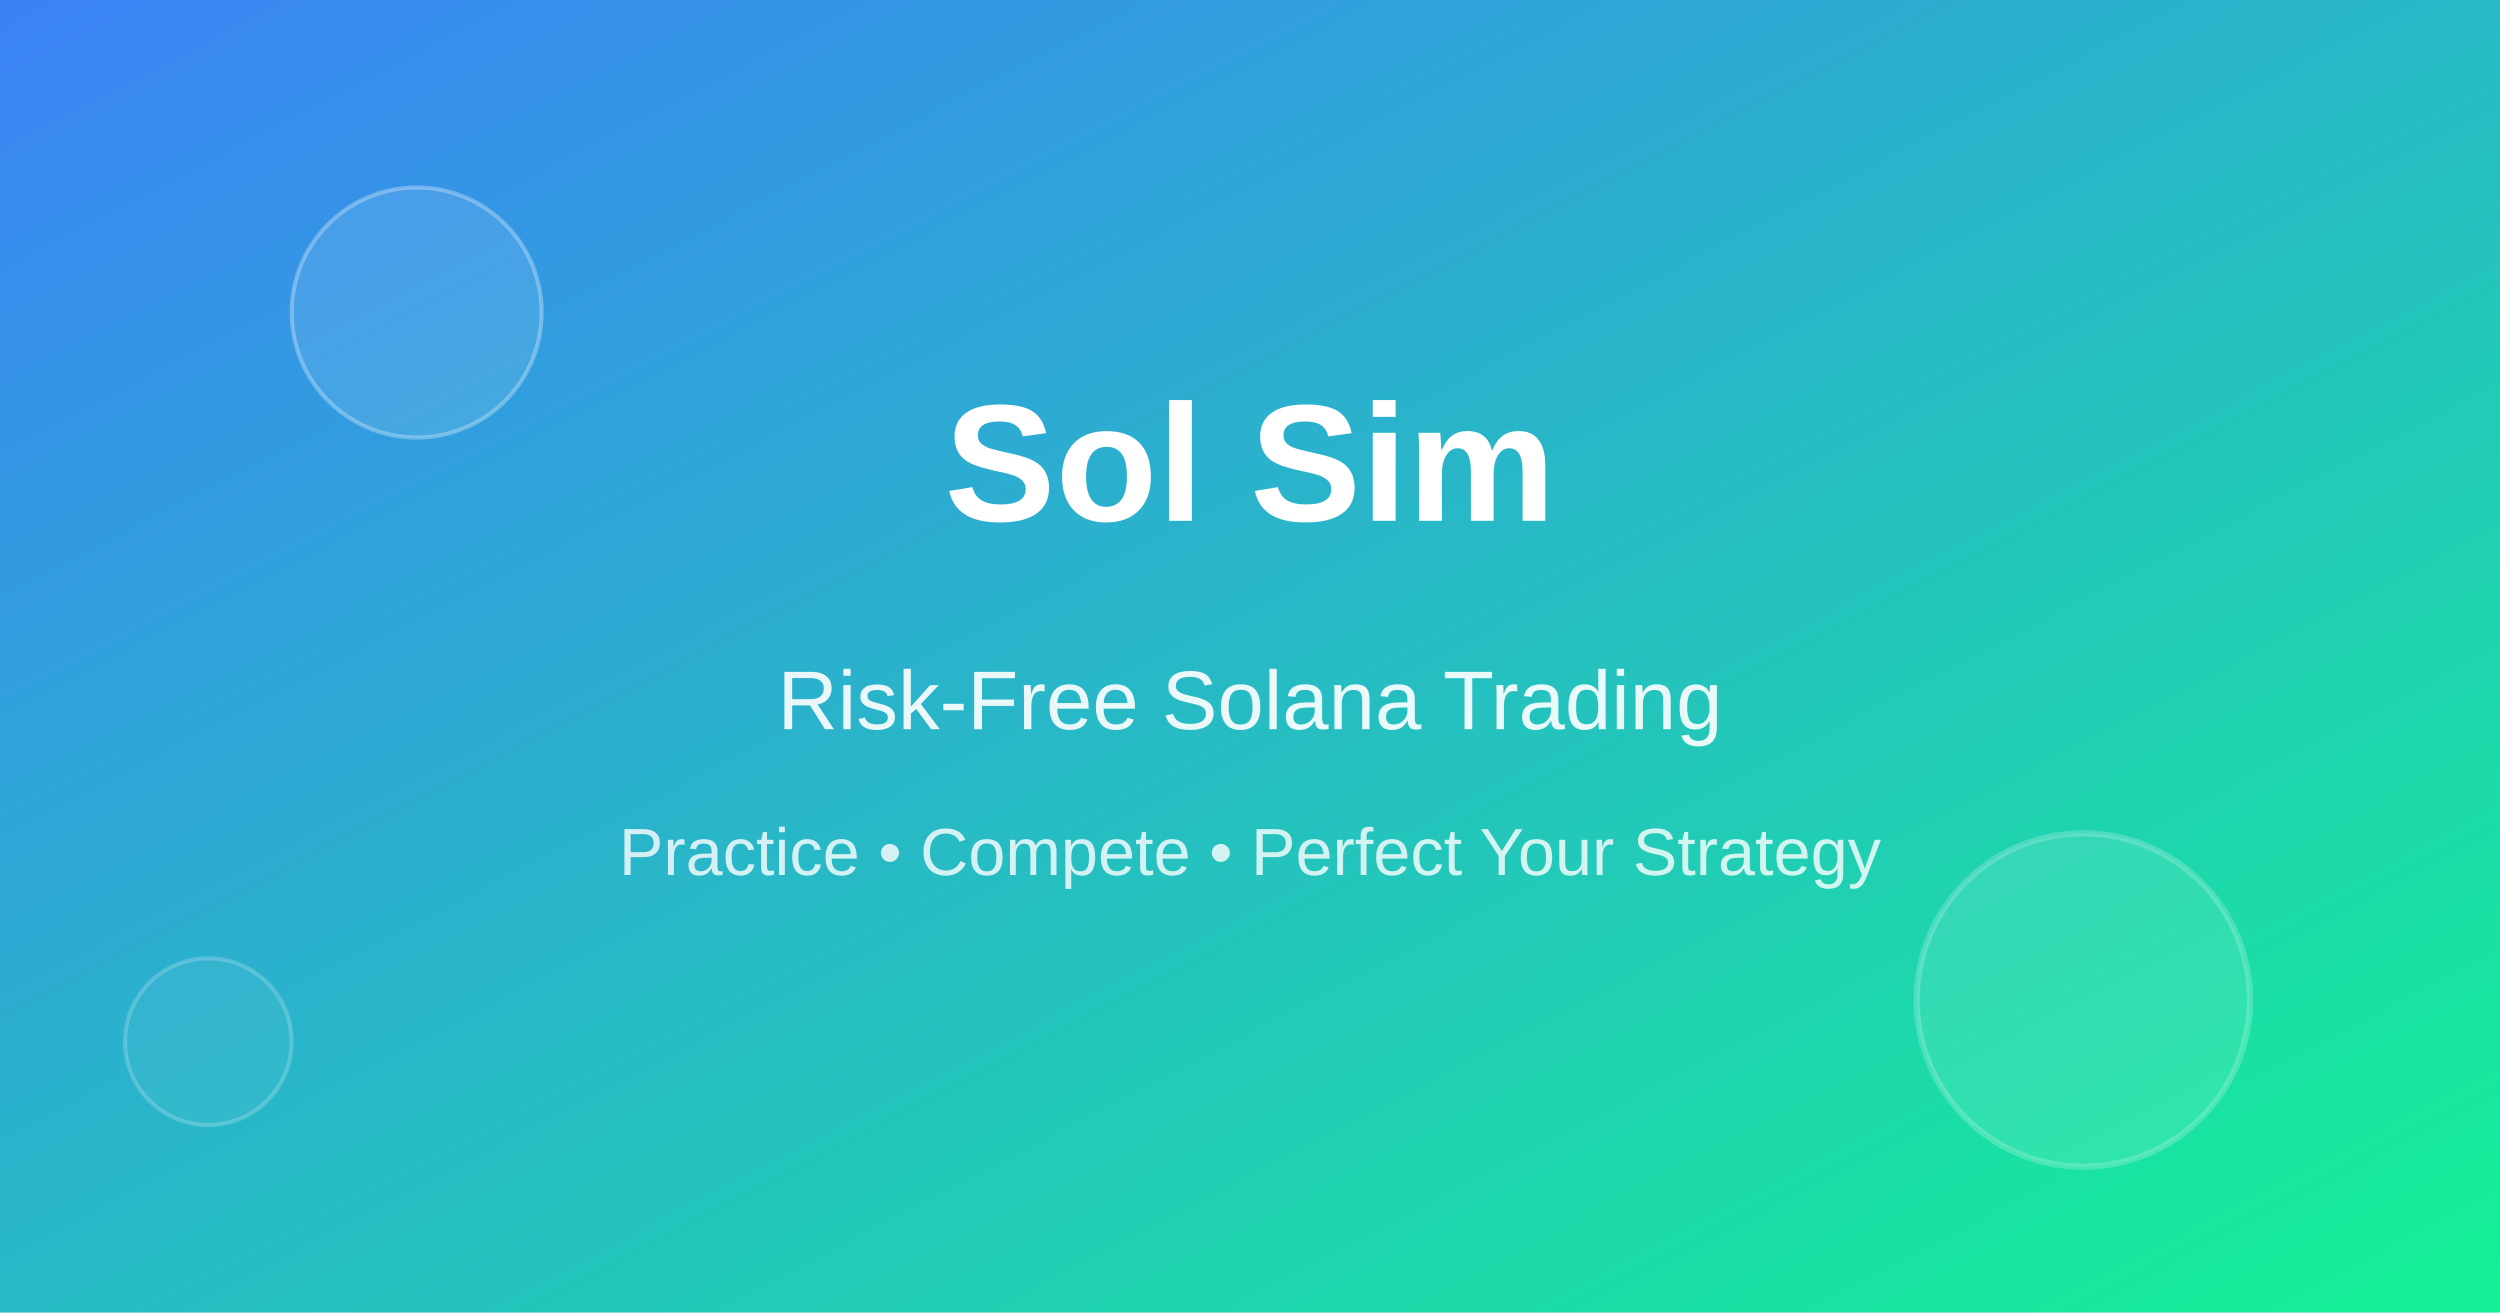
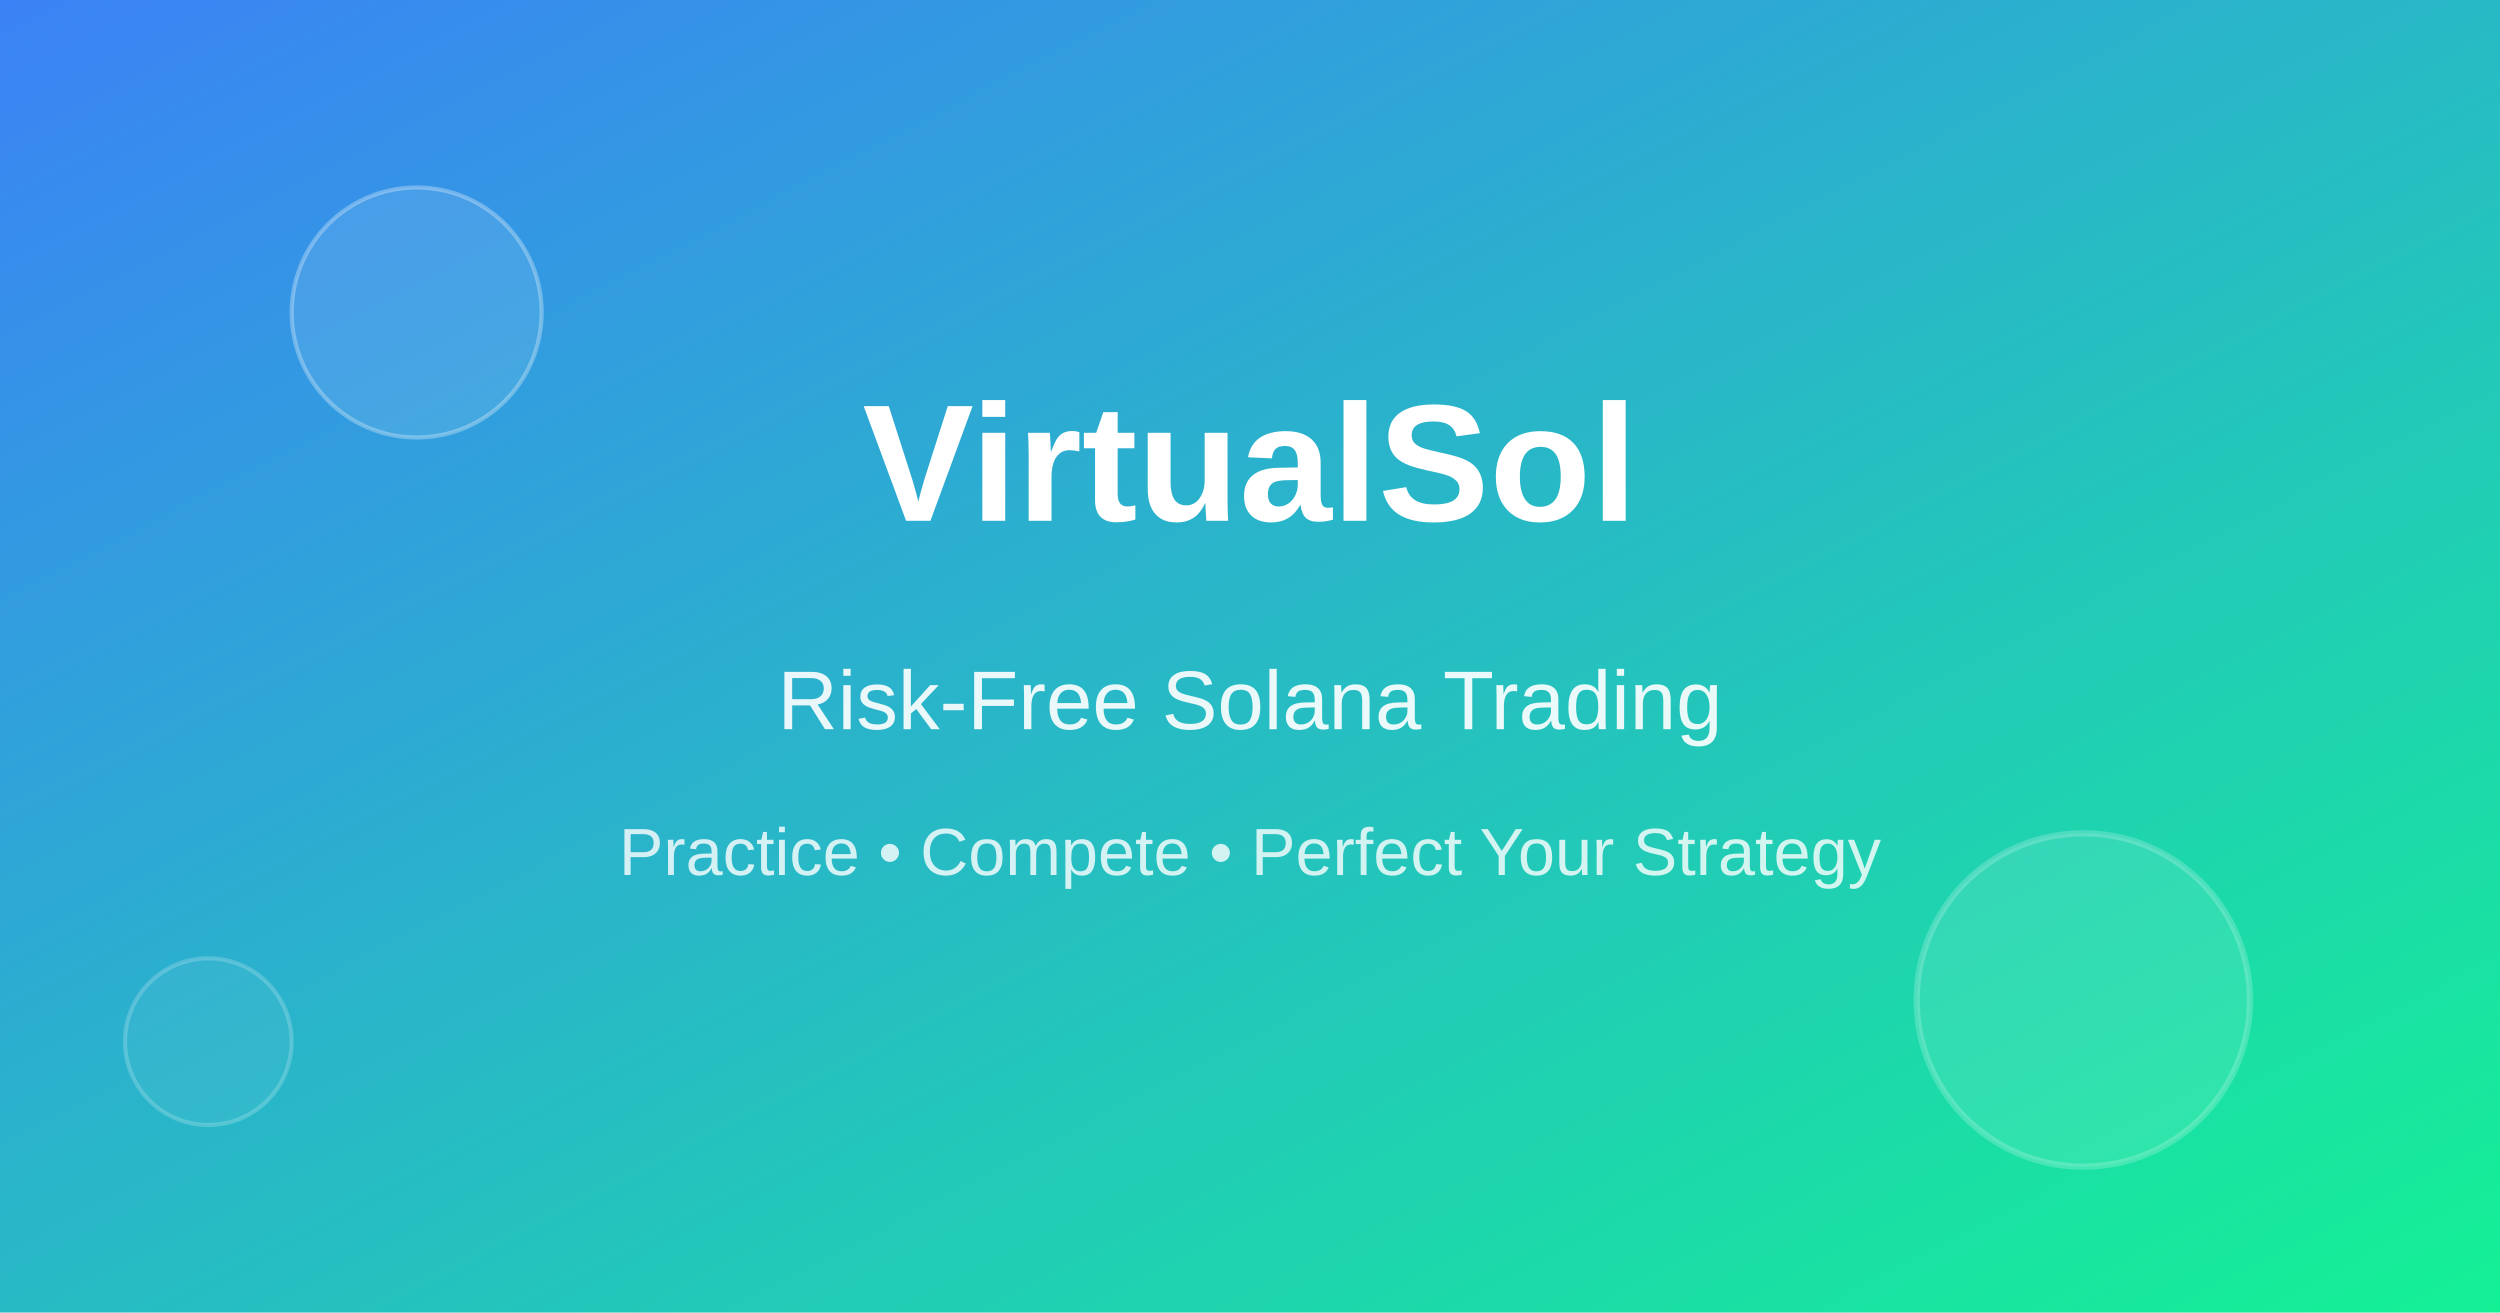
<svg xmlns="http://www.w3.org/2000/svg" width="1200" height="630">
  <defs>
    <linearGradient id="bg" x1="0%" y1="0%" x2="100%" y2="100%">
      <stop offset="0%" style="stop-color:#3b82f6;stop-opacity:1" />
      <stop offset="100%" style="stop-color:#14F195;stop-opacity:1" />
    </linearGradient>
  </defs>
  <rect width="1200" height="630" fill="url(#bg)" />
-   <text x="600" y="250" text-anchor="middle" fill="white" font-size="80" font-weight="bold" font-family="Arial, sans-serif">Sol Sim</text>
+   <text x="600" y="250" text-anchor="middle" fill="white" font-size="80" font-weight="bold" font-family="Arial, sans-serif">VirtualSol</text>
  <text x="600" y="350" text-anchor="middle" fill="rgba(255,255,255,0.9)" font-size="40" font-family="Arial, sans-serif">Risk-Free Solana Trading</text>
  <text x="600" y="420" text-anchor="middle" fill="rgba(255,255,255,0.8)" font-size="32" font-family="Arial, sans-serif">Practice • Compete • Perfect Your Strategy</text>
  <circle cx="200" cy="150" r="60" fill="rgba(255,255,255,0.1)" stroke="rgba(255,255,255,0.3)" stroke-width="2" />
  <circle cx="1000" cy="480" r="80" fill="rgba(255,255,255,0.1)" stroke="rgba(255,255,255,0.2)" stroke-width="3" />
  <circle cx="100" cy="500" r="40" fill="rgba(255,255,255,0.05)" stroke="rgba(255,255,255,0.2)" stroke-width="2" />
</svg>
